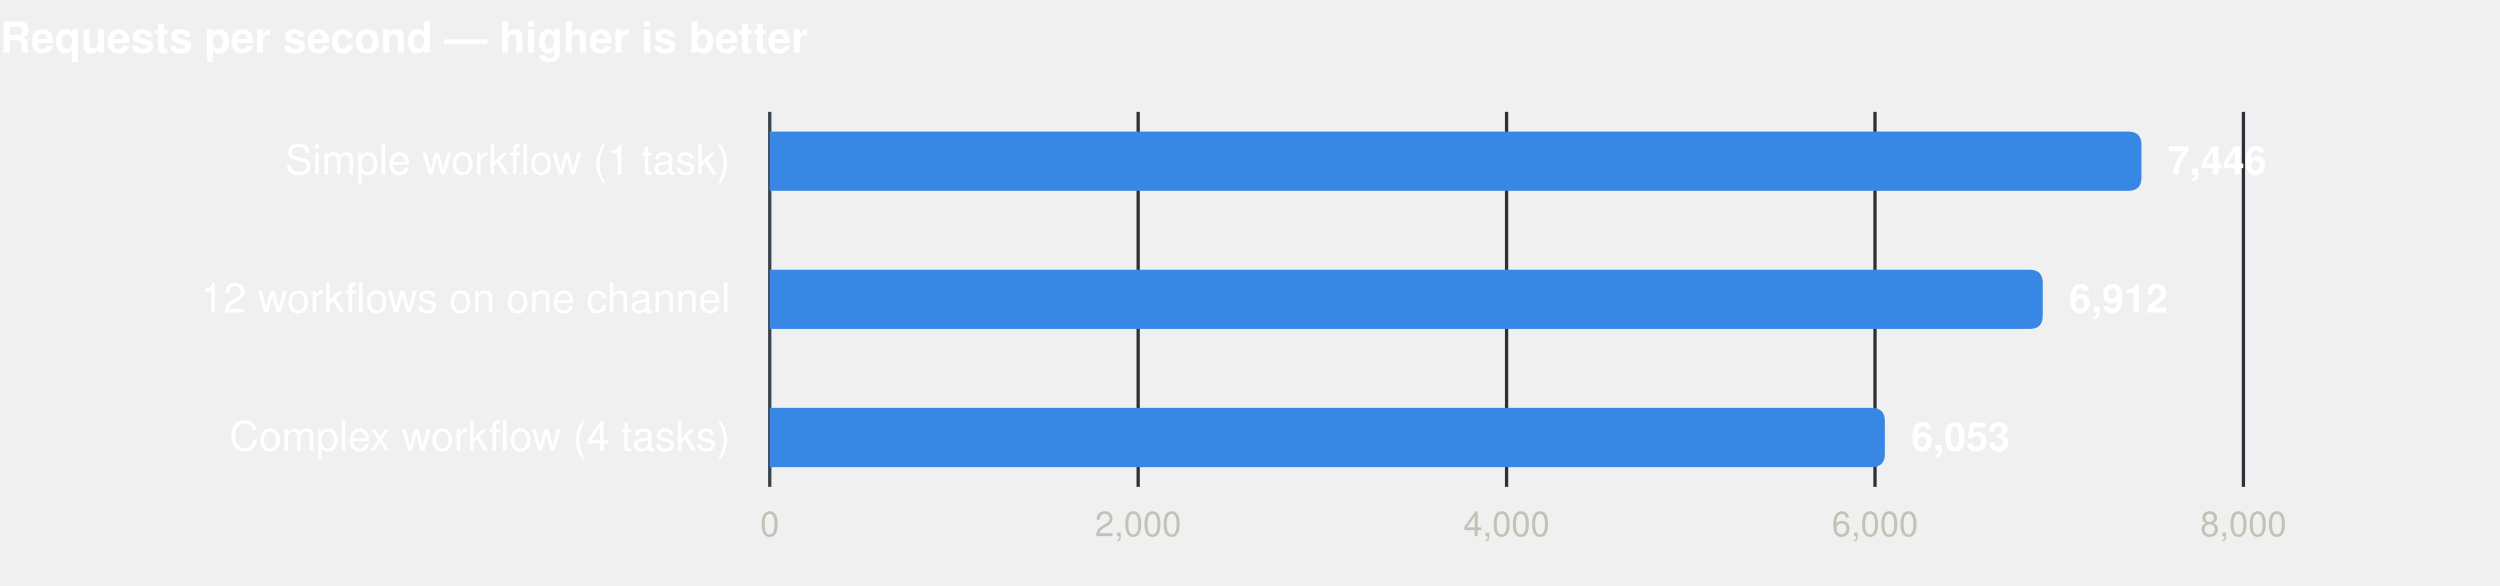
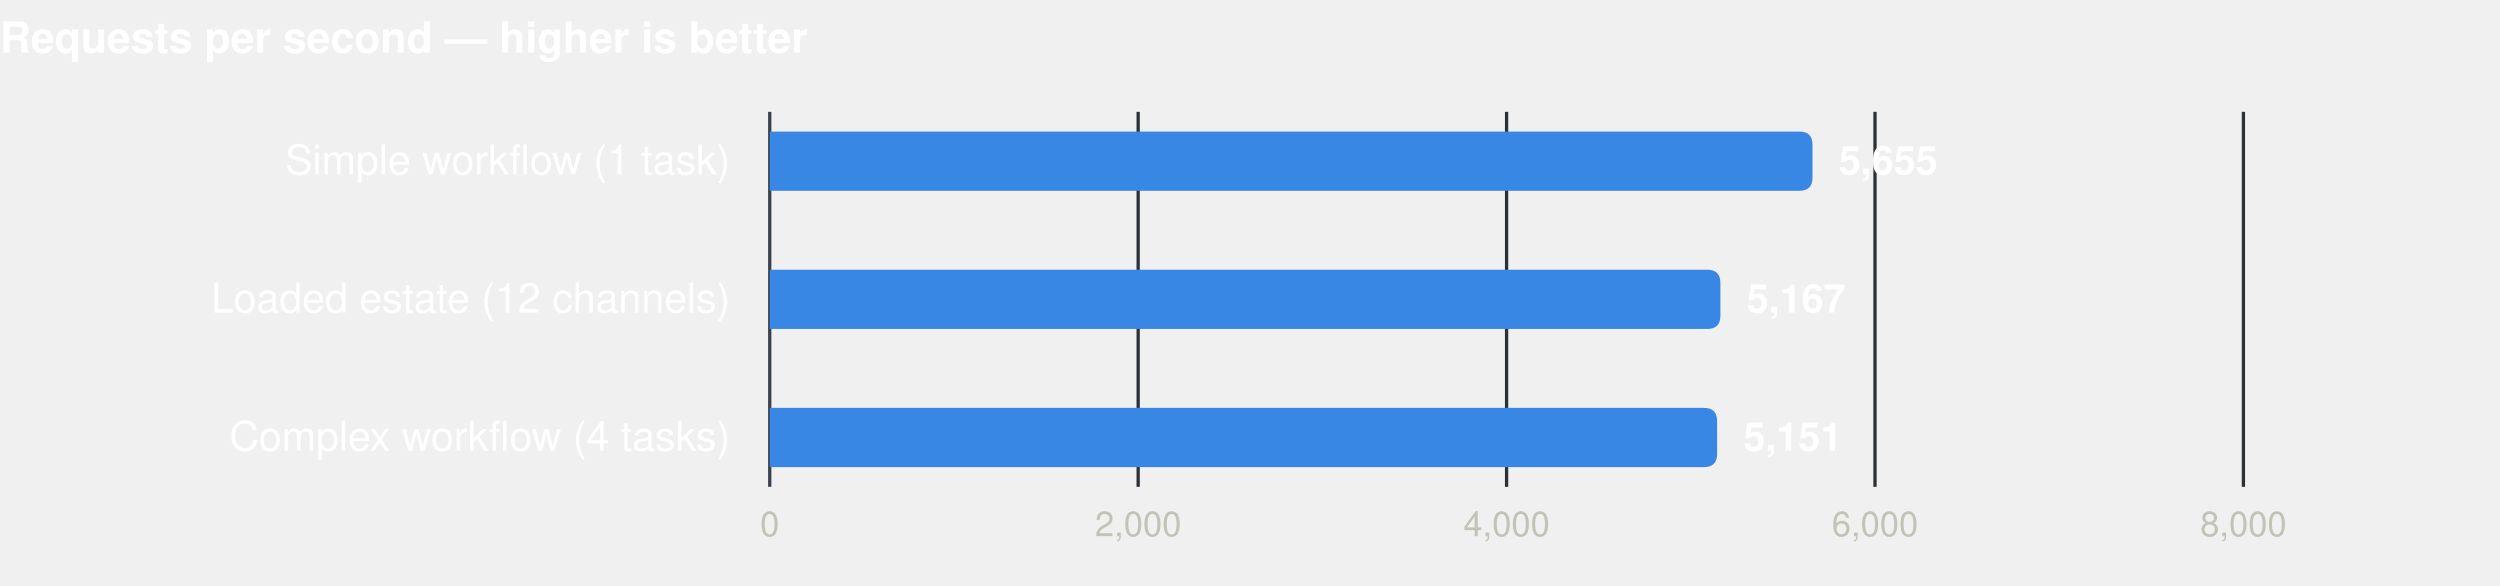
- <svg xmlns="http://www.w3.org/2000/svg" viewBox="0 0 760 178" width="760" height="178" role="img" aria-label="Bar chart of workflow throughput: simple workflow 7,446 requests per second; 12 workflows on one channel 6,912; complex workflow 6,053.">
+ <svg xmlns="http://www.w3.org/2000/svg" viewBox="0 0 760 178" width="760" height="178" role="img" aria-label="Bar chart of workflow throughput (v1.0.0): simple workflow 5,655 requests per second; loaded estate of 12 channels 5,167; complex workflow 5,151.">
  <g font-family="-apple-system,'Segoe UI',system-ui,Helvetica,Arial,sans-serif">
    <text x="0" y="16" font-size="13" font-weight="600" fill="#ffffff">Requests per second — higher is better</text>
    <g stroke="#2c3138" stroke-width="1">
      <line x1="346" y1="34" x2="346" y2="148" />
      <line x1="458" y1="34" x2="458" y2="148" />
      <line x1="570" y1="34" x2="570" y2="148" />
      <line x1="682" y1="34" x2="682" y2="148" />
    </g>
    <line x1="234" y1="34" x2="234" y2="148" stroke="#3a414b" stroke-width="1" />
    <g fill="#3987e5">
-       <path d="M234,40 h413 q4,0 4,4 v10 q0,4 -4,4 h-413 z" />
-       <path d="M234,82 h383 q4,0 4,4 v10 q0,4 -4,4 h-383 z" />
-       <path d="M234,124 h335 q4,0 4,4 v10 q0,4 -4,4 h-335 z" />
+       <path d="M234,40 h313 q4,0 4,4 v10 q0,4 -4,4 h-313 z" />
+       <path d="M234,82 h285 q4,0 4,4 v10 q0,4 -4,4 h-285 z" />
+       <path d="M234,124 h284 q4,0 4,4 v10 q0,4 -4,4 h-284 z" />
    </g>
    <g font-size="12.5" fill="#ffffff" text-anchor="end">
      <text x="222" y="53">Simple workflow (1 task)</text>
-       <text x="222" y="95">12 workflows on one channel</text>
+       <text x="222" y="95">Loaded estate (12 channels)</text>
      <text x="222" y="137">Complex workflow (4 tasks)</text>
    </g>
    <g font-size="12" font-weight="600" fill="#ffffff">
-       <text x="659" y="53">7,446</text>
-       <text x="629" y="95">6,912</text>
-       <text x="581" y="137">6,053</text>
+       <text x="559" y="53">5,655</text>
+       <text x="531" y="95">5,167</text>
+       <text x="530" y="137">5,151</text>
    </g>
    <g font-size="10.5" fill="#c3c2b7" text-anchor="middle">
      <text x="234" y="163">0</text>
      <text x="346" y="163">2,000</text>
      <text x="458" y="163">4,000</text>
      <text x="570" y="163">6,000</text>
      <text x="682" y="163">8,000</text>
    </g>
  </g>
</svg>
